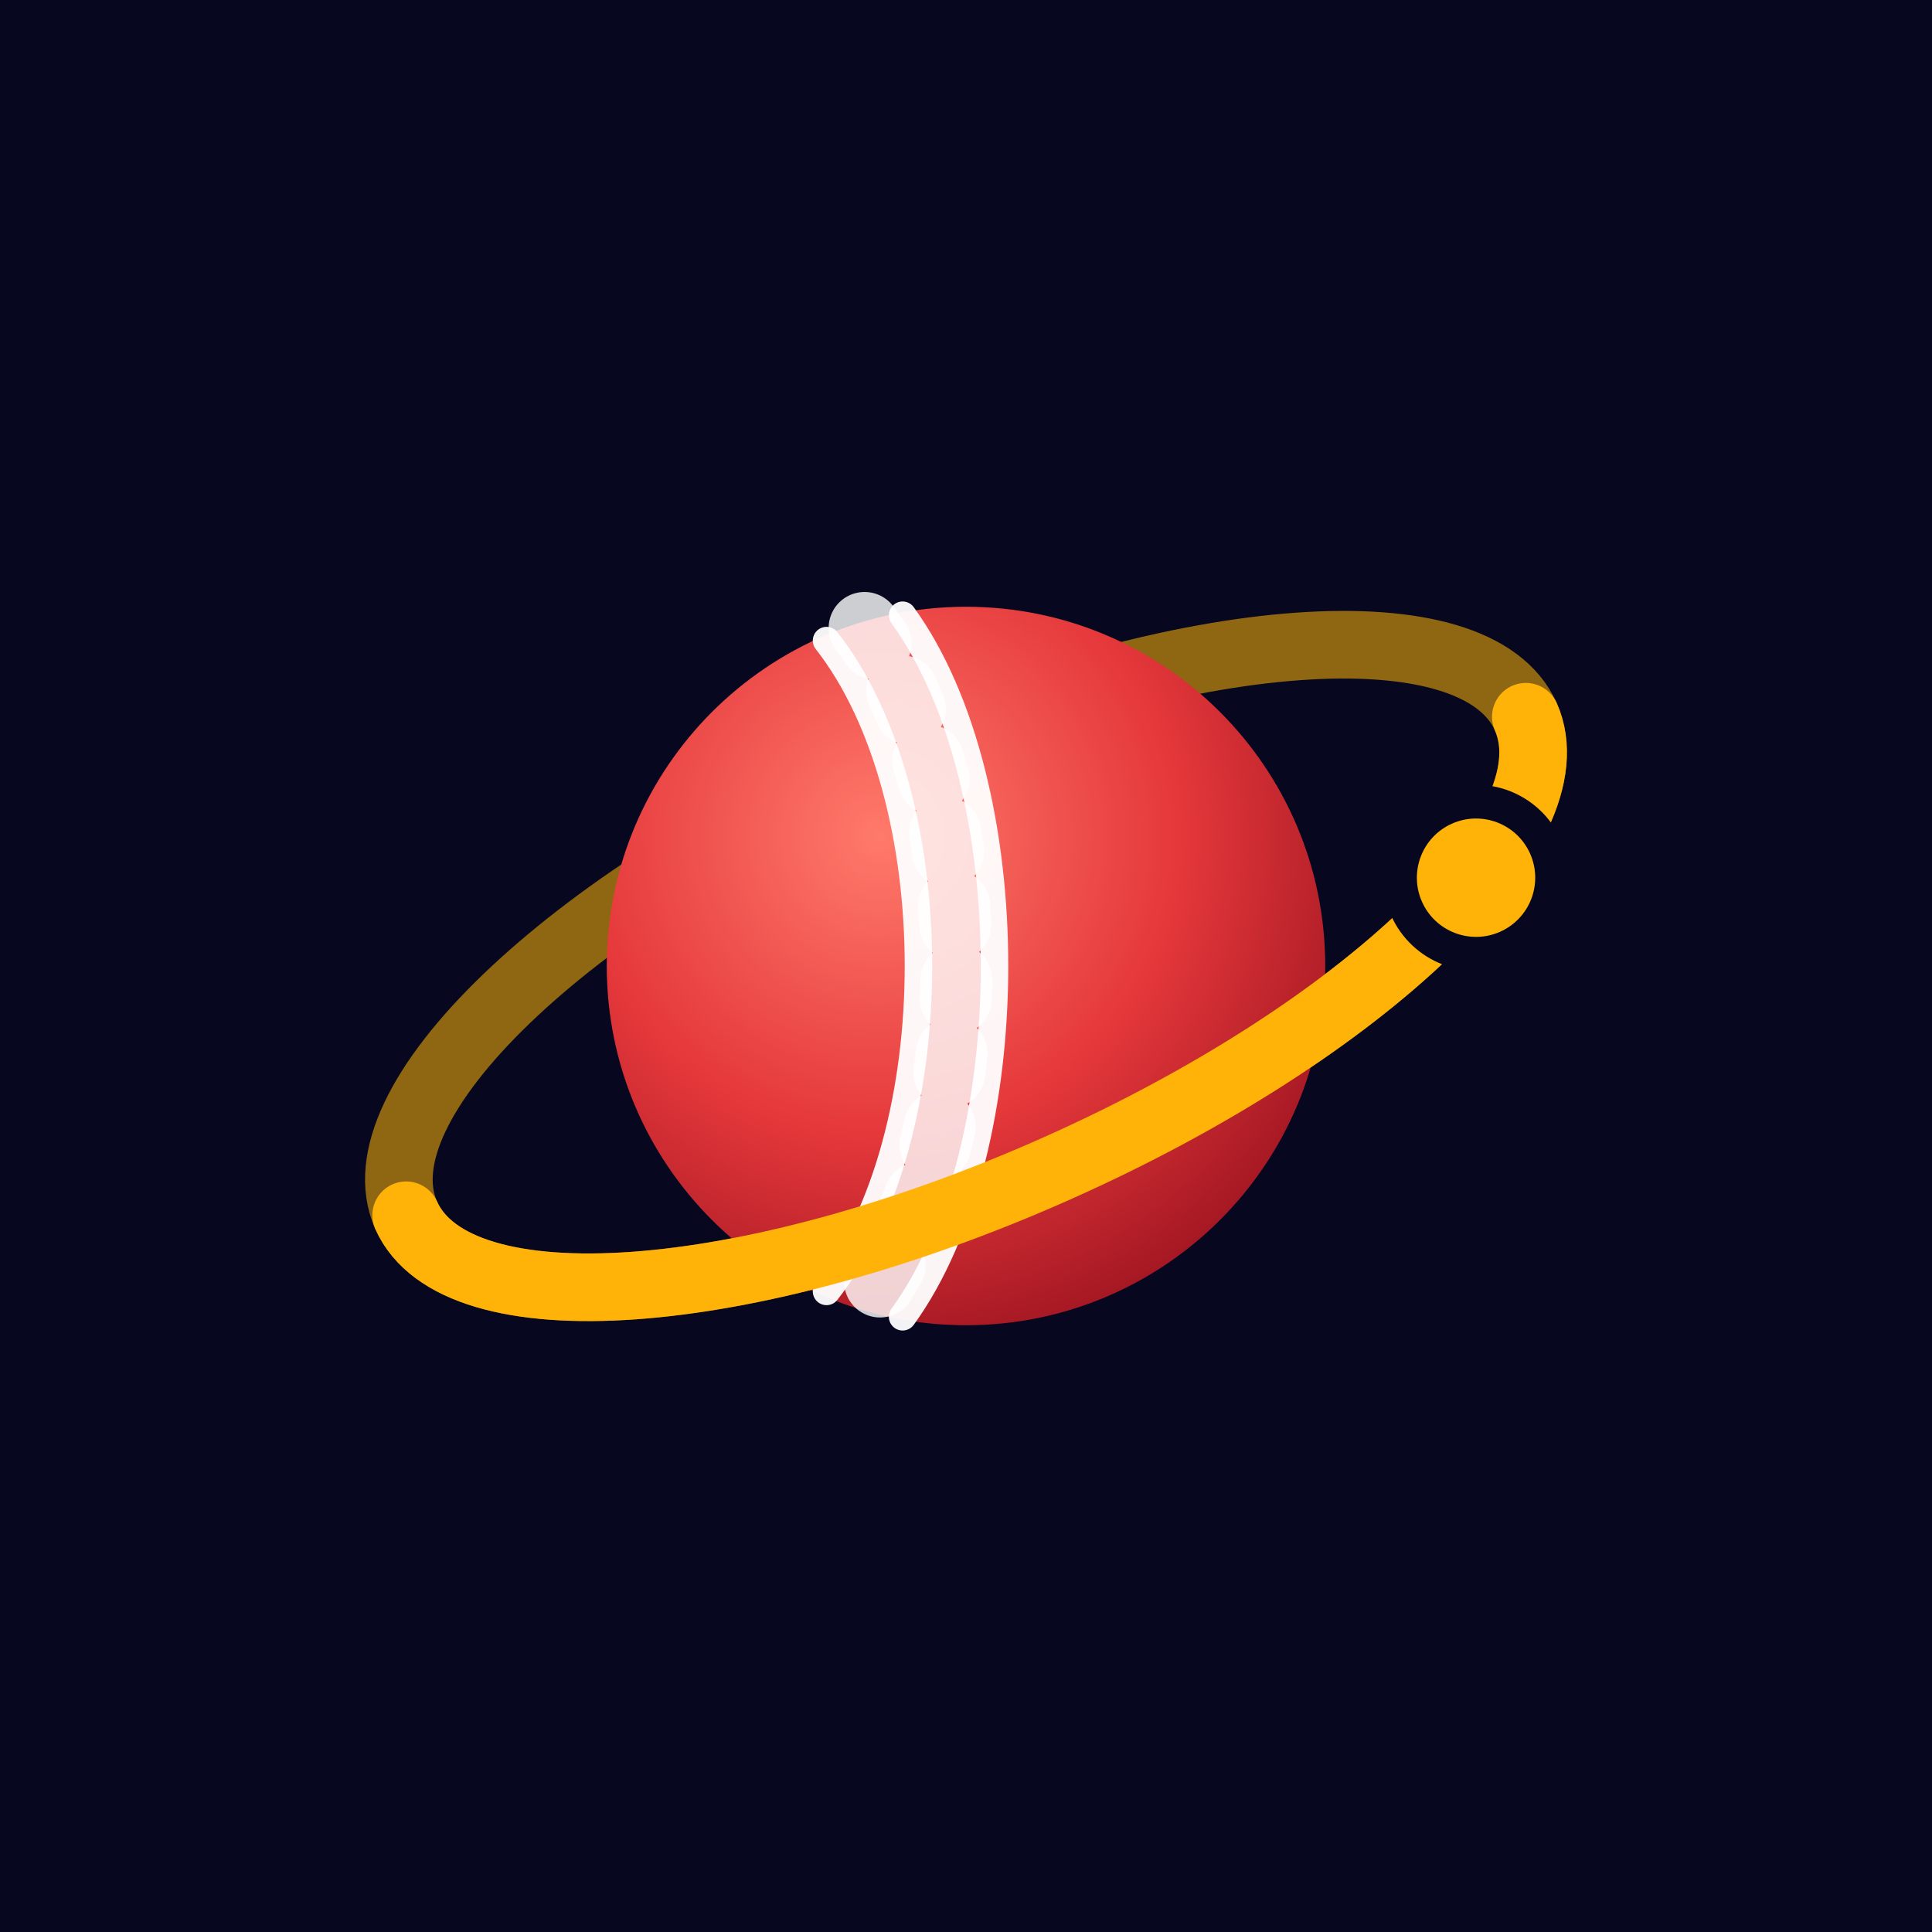
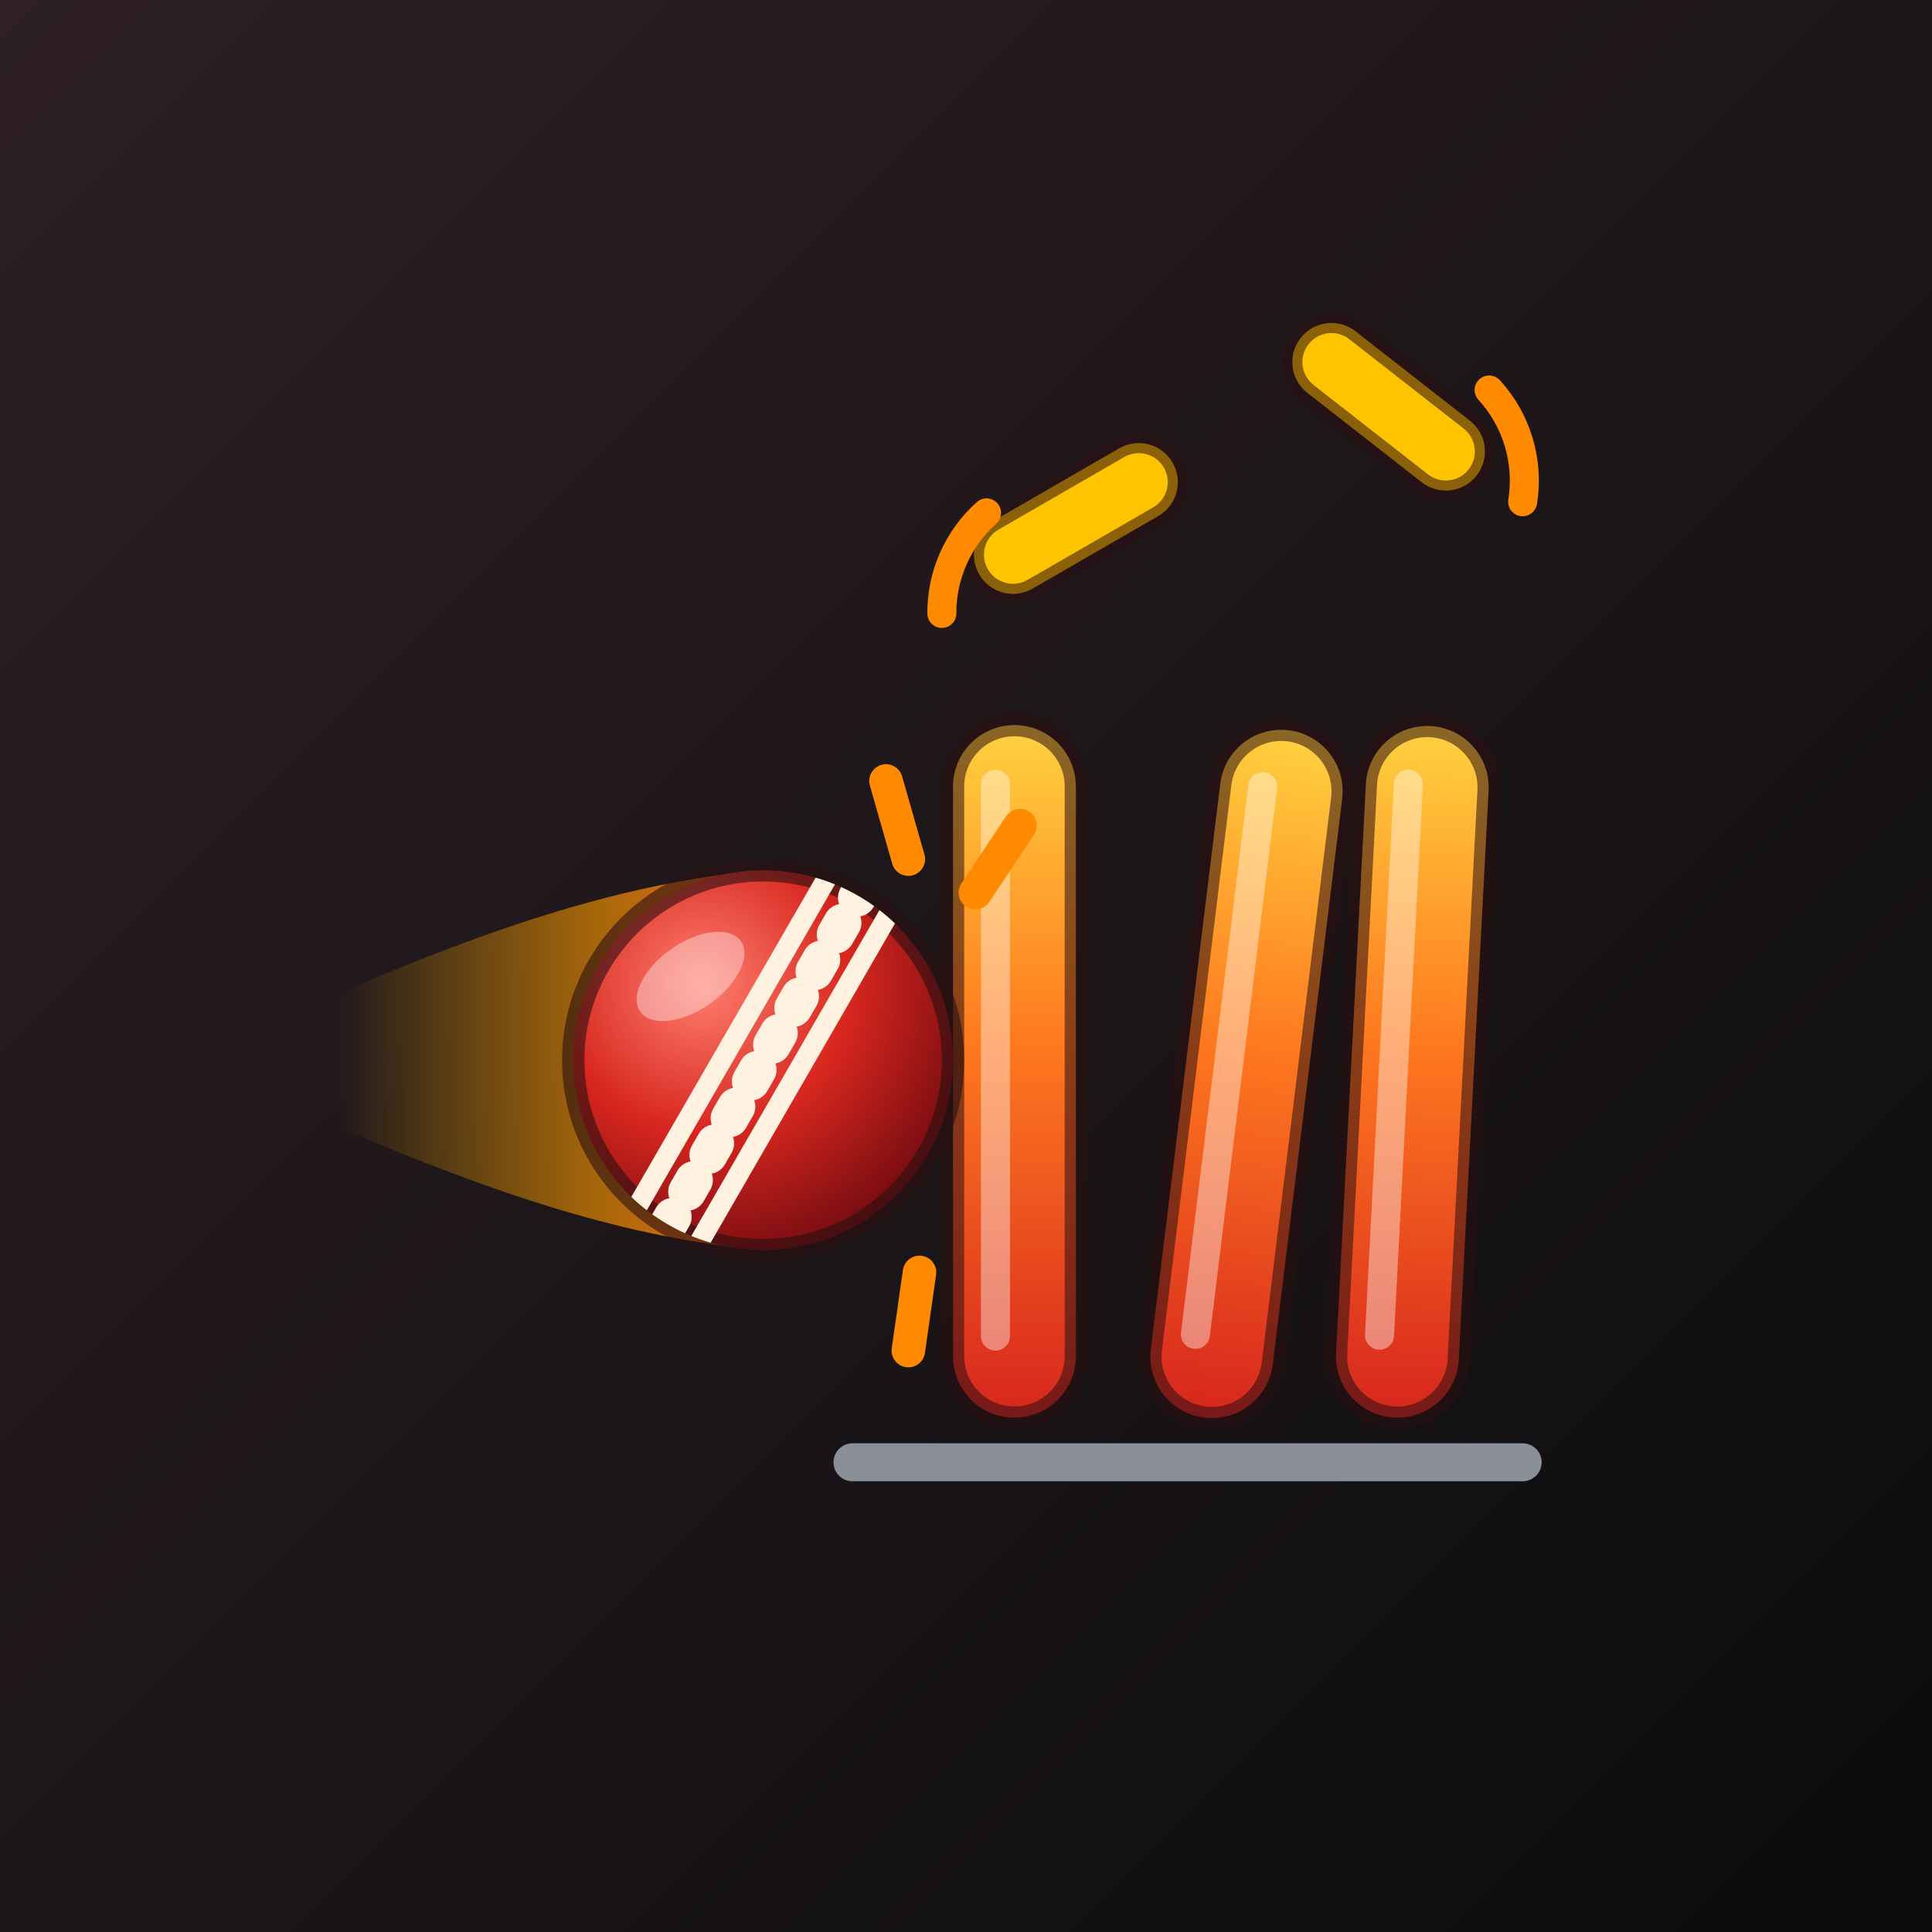
- <svg xmlns="http://www.w3.org/2000/svg" viewBox="0 0 64 64">
+ <svg xmlns="http://www.w3.org/2000/svg" viewBox="0 0 128 128">
  <defs>
-     <radialGradient id="cv-ball" cx="38%" cy="32%" r="75%">
-       <stop offset="0" stop-color="#ff7a6b" />
-       <stop offset="0.55" stop-color="#e5383b" />
-       <stop offset="1" stop-color="#9d1420" />
+     <linearGradient id="na-bg" x1="0" y1="0" x2="1" y2="1">
+       <stop offset="0" stop-color="#2e2024" />
+       <stop offset="1" stop-color="#0b0c0e" />
+     </linearGradient>
+     <linearGradient id="na-stump" x1="0" y1="0" x2="0" y2="1">
+       <stop offset="0" stop-color="#ffd23f" />
+       <stop offset="0.45" stop-color="#ff7a1f" />
+       <stop offset="1" stop-color="#d7261e" />
+     </linearGradient>
+     <linearGradient id="na-trail" x1="0" y1="0" x2="1" y2="0">
+       <stop offset="0" stop-color="#ffb000" stop-opacity="0" />
+       <stop offset="0.6" stop-color="#ff9a00" stop-opacity="0.6" />
+       <stop offset="1" stop-color="#ff6a1f" stop-opacity="0.95" />
+     </linearGradient>
+     <radialGradient id="na-ball" cx="34%" cy="30%" r="78%">
+       <stop offset="0" stop-color="#ff8070" />
+       <stop offset="0.5" stop-color="#d7261e" />
+       <stop offset="1" stop-color="#6e0a10" />
    </radialGradient>
+     <clipPath id="na-ball-clip">
+       <circle cx="44" cy="76" r="17" />
+     </clipPath>
  </defs>
-   <rect width="64" height="64" fill="#070820" />
-   <g transform="translate(9.6 9.6) scale(0.7)">
-     <g transform="rotate(-24 32 32)">
-       <ellipse cx="32" cy="32" rx="29" ry="10.5" fill="none" stroke="#ffb308" stroke-width="3.2" opacity="0.55" />
+   <rect width="128" height="128" fill="url(#na-bg)" />
+   <g transform="translate(18 14) scale(0.74)">
+     <path d="M52 112h60" stroke="#8a8f98" stroke-width="3.4" stroke-linecap="round" />
+     <g stroke="#2a0f12" stroke-opacity="0.55" stroke-width="2">
+       <rect x="61" y="46" width="11" height="62" rx="5.5" fill="url(#na-stump)" />
+       <rect x="78" y="46" width="11" height="62" rx="5.5" fill="url(#na-stump)" transform="rotate(7 83.5 108)" />
+       <rect x="95" y="46" width="11" height="62" rx="5.5" fill="url(#na-stump)" transform="rotate(3 100.5 108)" />
    </g>
-     <circle cx="32" cy="32" r="17" fill="url(#cv-ball)" />
-     <g fill="none" stroke="#fff" stroke-linecap="round">
-       <path d="M25.4 16.6C31.2 24 31.2 40 25.4 47.4" stroke-width="1.3" opacity="0.95" />
-       <path d="M29 15.4C34.8 23.4 34.8 40.6 29 48.6" stroke-width="1.3" opacity="0.95" />
-       <path d="M27.2 16C33 23.7 33 40.3 27.2 48" stroke-width="3.4" stroke-dasharray="0.9 2.6" opacity="0.8" />
+     <g fill="#fff" opacity="0.4">
+       <rect x="63.5" y="50" width="2.6" height="52" rx="1.3" />
+       <rect x="80.5" y="50" width="2.6" height="52" rx="1.3" transform="rotate(7 83.5 108)" />
+       <rect x="97.5" y="50" width="2.6" height="52" rx="1.3" transform="rotate(3 100.5 108)" />
    </g>
-     <g transform="rotate(-24 32 32)">
-       <path d="M3 32A29 10.5 0 0 0 61 32" fill="none" stroke="#ffb308" stroke-width="3.2" stroke-linecap="round" />
-       <circle cx="55.75" cy="38" r="3.6" fill="#ffb308" stroke="#070820" stroke-width="1.6" />
+     <g fill="#ffc400" stroke="#2a0f12" stroke-opacity="0.55" stroke-width="1.8">
+       <rect x="62" y="24" width="20" height="7" rx="3.5" transform="rotate(-30 72 27.5)" />
+       <rect x="90" y="14" width="20" height="7" rx="3.5" transform="rotate(38 100 17.5)" />
    </g>
+     <g fill="none" stroke="#ff8a00" stroke-width="2.6" stroke-linecap="round">
+       <path d="M60 36a12 12 0 0 1 4-9" />
+       <path d="M112 26a12 12 0 0 0-3-10" />
+     </g>
+     <g stroke="#ff8a00" stroke-width="3" stroke-linecap="round">
+       <path d="M57 58l-2-7M63 61l4-6M58 95l-1 7" />
+     </g>
+     <path d="M6 70C20 64 32 60 44 59L44 93C32 92 20 88 6 82Z" fill="url(#na-trail)" />
+     <circle cx="44" cy="76" r="17" fill="url(#na-ball)" stroke="#2a0f12" stroke-opacity="0.6" stroke-width="2" />
+     <g clip-path="url(#na-ball-clip)" transform="rotate(30 44 76)" fill="none" stroke="#fff1e0" stroke-linecap="round">
+       <path d="M40.8 57v38M47.2 57v38" stroke-width="1.8" />
+       <path d="M44 58v36" stroke-width="3.4" stroke-dasharray="1.2 2.6" />
+     </g>
+     <ellipse cx="37.5" cy="68.5" rx="5.5" ry="3" fill="#fff" opacity="0.38" transform="rotate(-35 37.5 68.5)" />
  </g>
</svg>
